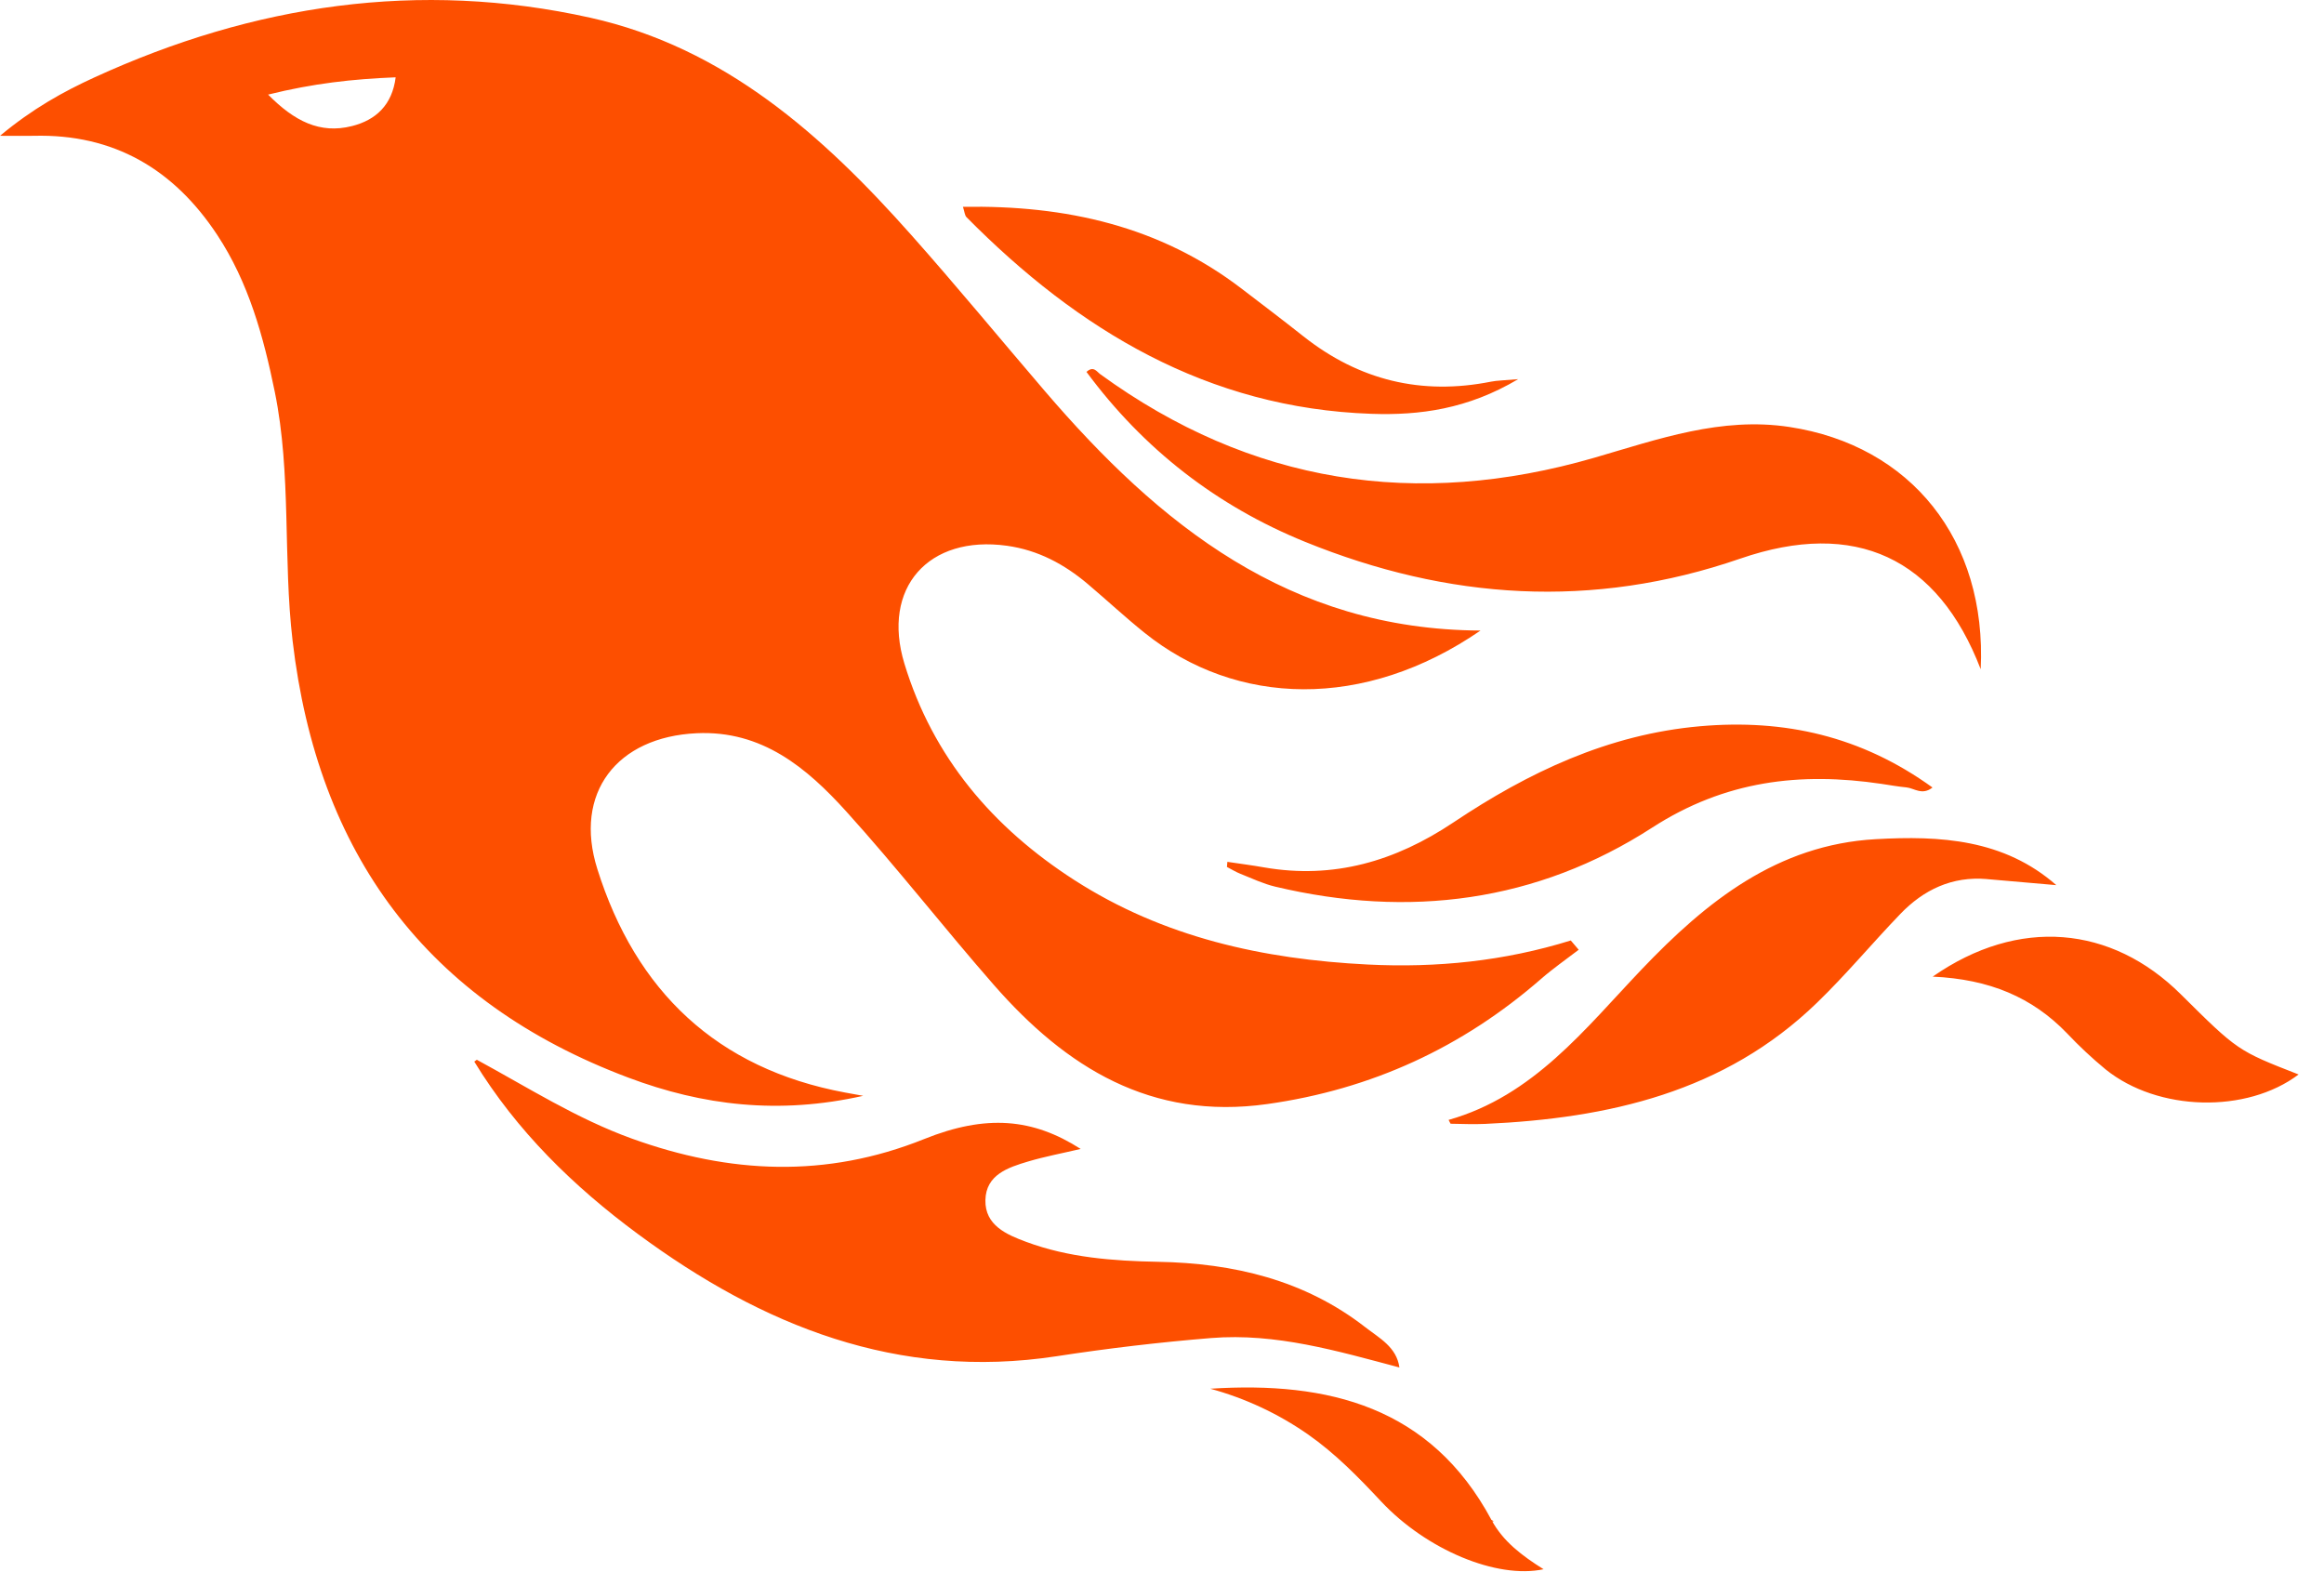
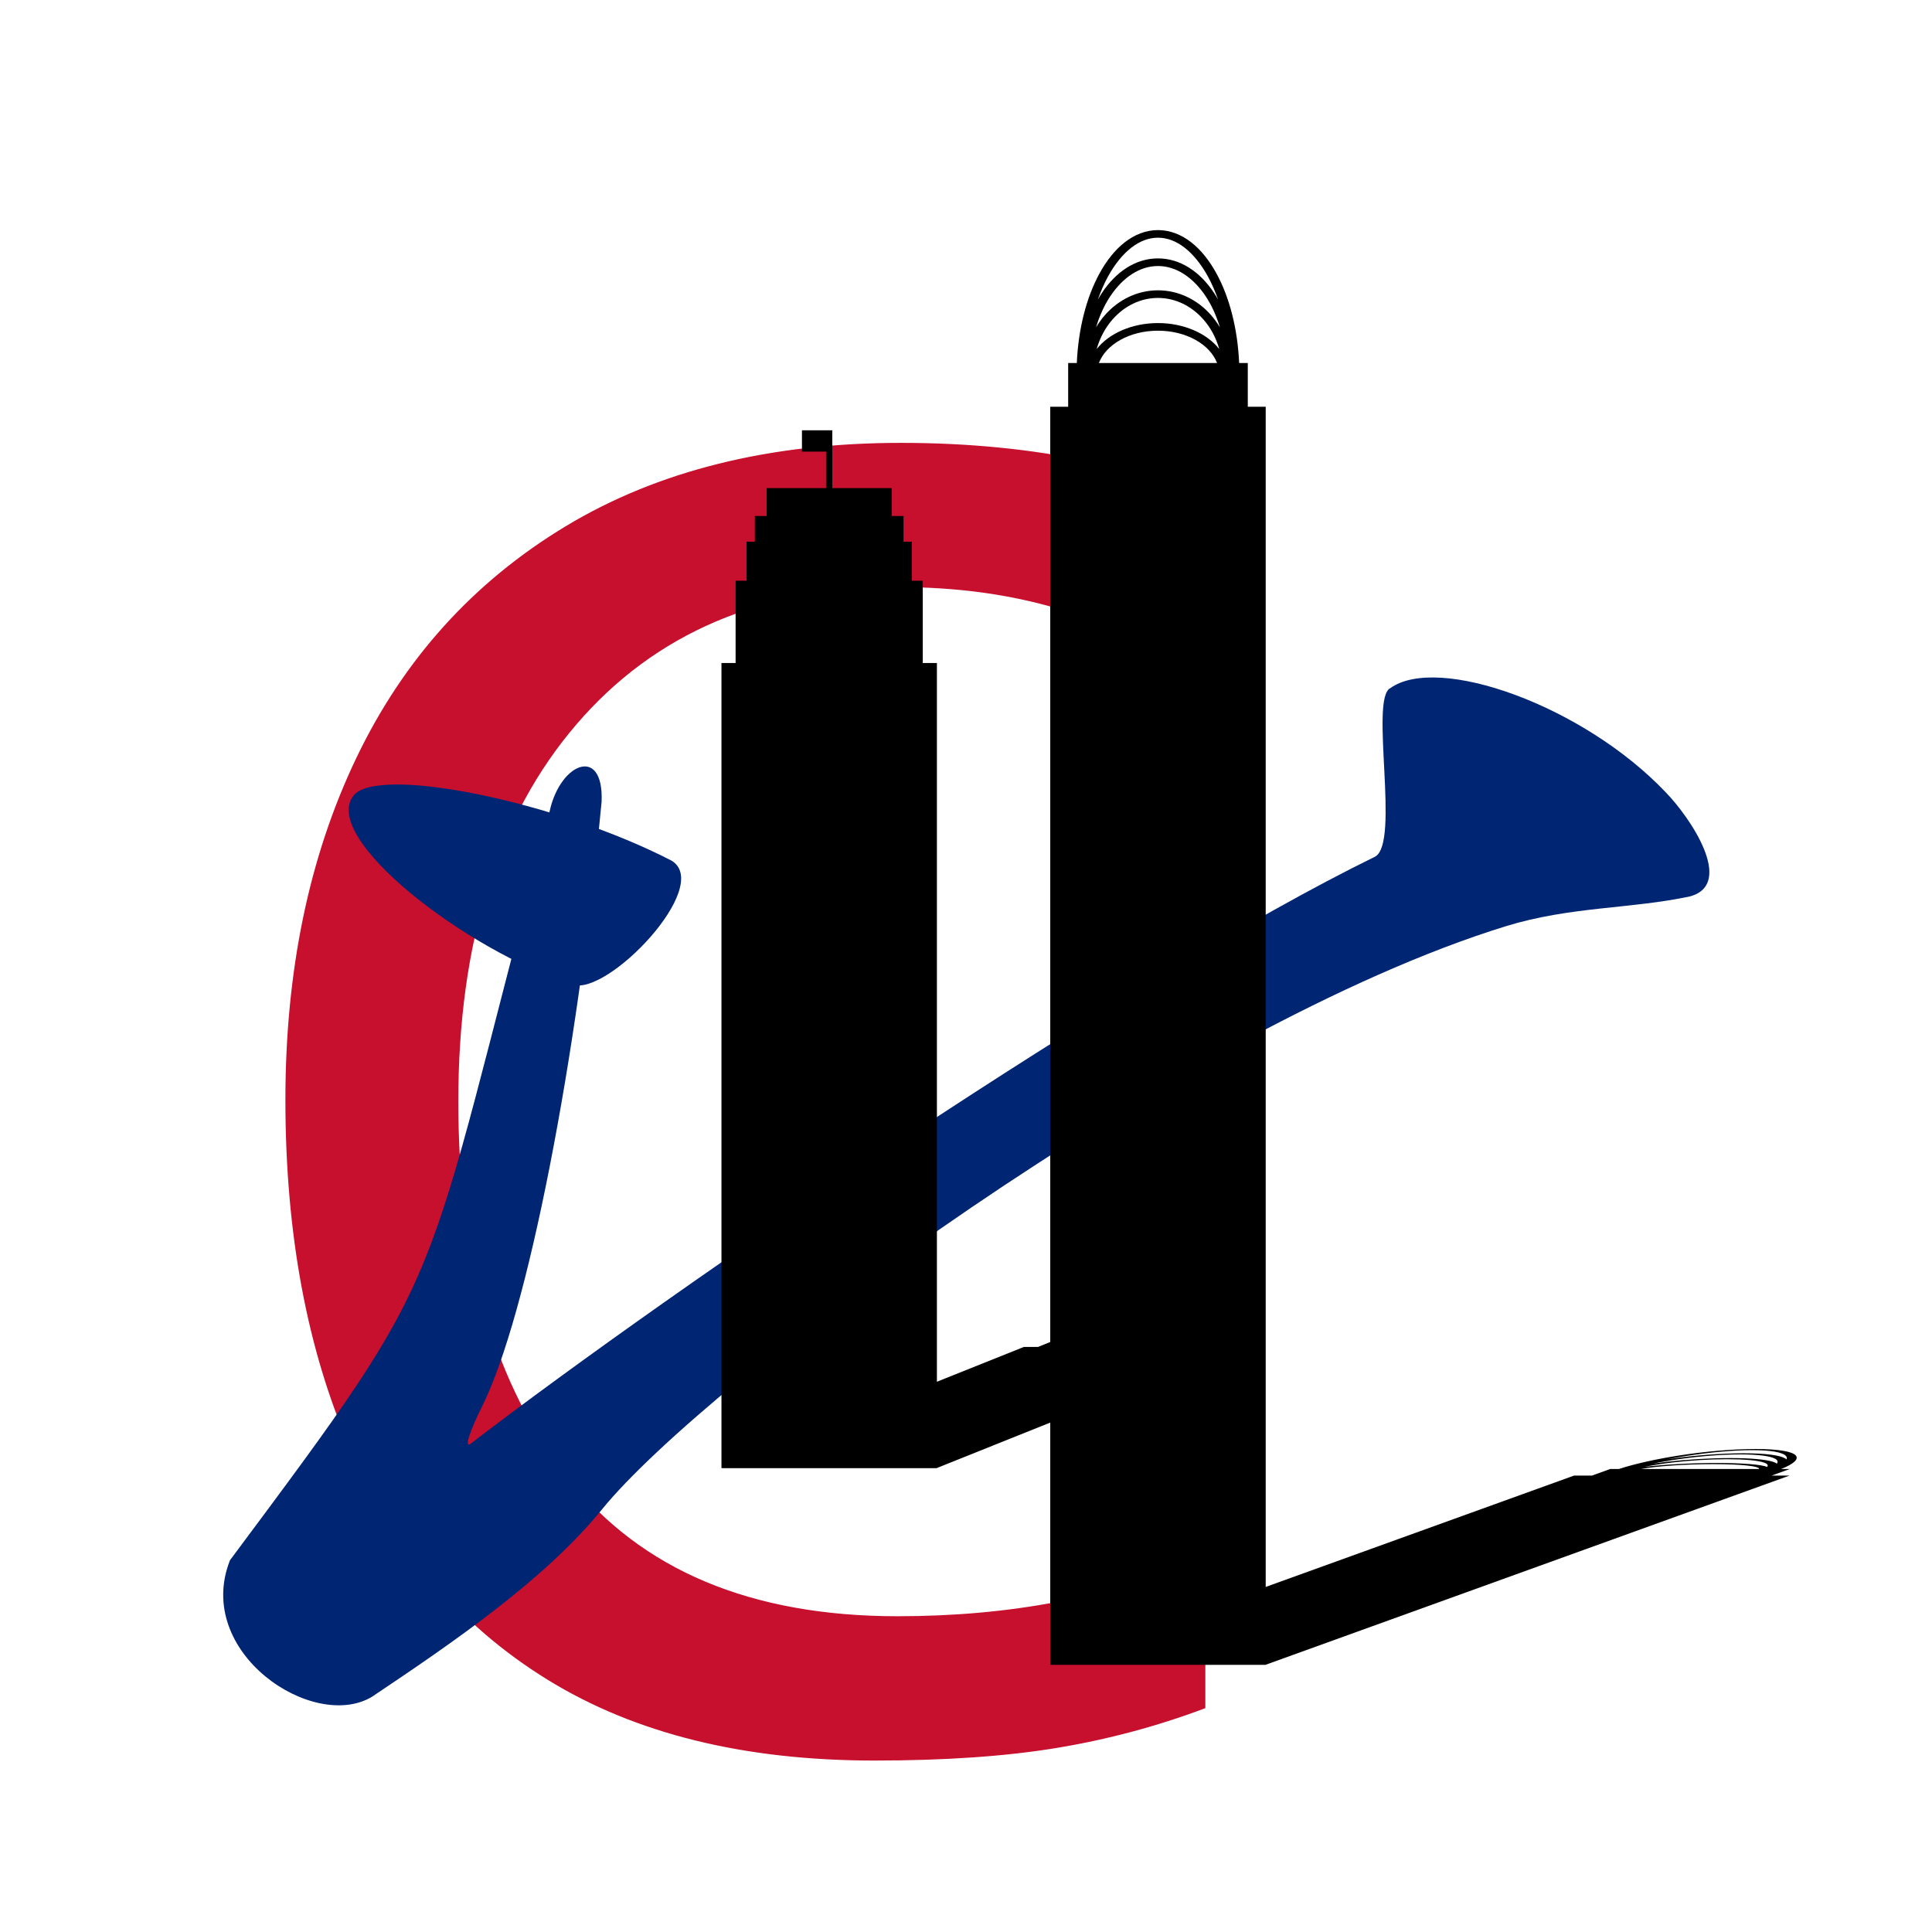
- <svg xmlns="http://www.w3.org/2000/svg" viewBox="0 0 71 48" fill="currentColor" aria-hidden="true">
-   <path d="m26.371 33.477-.552-.1c-3.92-.729-6.397-3.1-7.57-6.829-.733-2.324.597-4.035 3.035-4.148 1.995-.092 3.362 1.055 4.57 2.39 1.557 1.72 2.984 3.558 4.514 5.305 2.202 2.515 4.797 4.134 8.347 3.634 3.183-.448 5.958-1.725 8.371-3.828.363-.316.761-.592 1.144-.886l-.241-.284c-2.027.63-4.093.841-6.205.735-3.195-.16-6.24-.828-8.964-2.582-2.486-1.601-4.319-3.746-5.19-6.611-.704-2.315.736-3.934 3.135-3.6.948.133 1.746.56 2.463 1.165.583.493 1.143 1.015 1.738 1.493 2.8 2.25 6.712 2.375 10.265-.068-5.842-.026-9.817-3.24-13.308-7.313-1.366-1.594-2.7-3.216-4.095-4.785-2.698-3.036-5.692-5.71-9.79-6.623C12.8-.623 7.745.14 2.893 2.361 1.926 2.804.997 3.319 0 4.149c.494 0 .763.006 1.032 0 2.446-.064 4.28 1.023 5.602 3.024.962 1.457 1.415 3.104 1.761 4.798.513 2.515.247 5.078.544 7.605.761 6.494 4.08 11.026 10.26 13.346 2.267.852 4.591 1.135 7.172.555ZM10.751 3.852c-.976.246-1.756-.148-2.56-.962 1.377-.343 2.592-.476 3.897-.528-.107.848-.607 1.306-1.336 1.49Zm32.002 37.924c-.085-.626-.62-.901-1.04-1.228-1.857-1.446-4.03-1.958-6.333-2-1.375-.026-2.735-.128-4.031-.61-.595-.22-1.26-.505-1.244-1.272.015-.78.693-1 1.31-1.184.505-.15 1.026-.247 1.6-.382-1.46-.936-2.886-1.065-4.787-.3-2.993 1.202-5.943 1.06-8.926-.017-1.684-.608-3.179-1.563-4.735-2.408l-.077.057c1.29 2.115 3.034 3.817 5.004 5.271 3.793 2.8 7.936 4.471 12.784 3.73A66.714 66.714 0 0 1 37 40.877c1.98-.16 3.866.398 5.753.899Zm-9.14-30.345c-.105-.076-.206-.266-.42-.069 1.745 2.36 3.985 4.098 6.683 5.193 4.354 1.767 8.773 2.07 13.293.51 3.51-1.21 6.033-.028 7.343 3.38.19-3.955-2.137-6.837-5.843-7.401-2.084-.318-4.01.373-5.962.94-5.434 1.575-10.485.798-15.094-2.553Zm27.085 15.425c.708.059 1.416.123 2.124.185-1.6-1.405-3.55-1.517-5.523-1.404-3.003.17-5.167 1.903-7.14 3.972-1.739 1.824-3.31 3.87-5.903 4.604.043.078.054.117.066.117.35.005.699.021 1.047.005 3.768-.17 7.317-.965 10.14-3.7.89-.86 1.685-1.817 2.544-2.71.716-.746 1.584-1.159 2.645-1.07Zm-8.753-4.67c-2.812.246-5.254 1.409-7.548 2.943-1.766 1.18-3.654 1.738-5.776 1.37-.374-.066-.75-.114-1.124-.17l-.013.156c.135.07.265.151.405.207.354.14.702.308 1.07.395 4.083.971 7.992.474 11.516-1.803 2.221-1.435 4.521-1.707 7.013-1.336.252.038.503.083.756.107.234.022.479.255.795.003-2.179-1.574-4.526-2.096-7.094-1.872Zm-10.049-9.544c1.475.051 2.943-.142 4.486-1.059-.452.04-.643.04-.827.076-2.126.424-4.033-.04-5.733-1.383-.623-.493-1.257-.974-1.889-1.457-2.503-1.914-5.374-2.555-8.514-2.5.05.154.054.26.108.315 3.417 3.455 7.371 5.836 12.369 6.008Zm24.727 17.731c-2.114-2.097-4.952-2.367-7.578-.537 1.738.078 3.043.632 4.101 1.728a13 13 0 0 0 1.182 1.106c1.6 1.29 4.311 1.352 5.896.155-1.861-.726-1.861-.726-3.601-2.452Zm-21.058 16.06c-1.858-3.46-4.981-4.24-8.59-4.008a9.667 9.667 0 0 1 2.977 1.39c.84.586 1.547 1.311 2.243 2.055 1.38 1.473 3.534 2.376 4.962 2.07-.656-.412-1.238-.848-1.592-1.507Zl-.006.006-.036-.004.021.018.012.053Za.127.127 0 0 0 .015.043c.005.008.038 0 .058-.002Zl-.008.01.005.026.024.014Z" fill="#FD4F00" />
+ <svg xmlns="http://www.w3.org/2000/svg" width="190mm" height="190mm" viewBox="0 0 190 190" version="1.1" id="svg1" xml:space="preserve">
+   <defs id="defs1">
+     <rect x="83.75" y="175.605" width="799.677" height="786.169" id="rect11" />
+     <rect x="71.637" y="202.495" width="276.042" height="251.208" id="rect10" />
+     <rect x="119.395" y="247.387" width="403.079" height="348.635" id="rect2" />
+     <rect x="160.746" y="144.536" width="452.52" height="163.448" id="rect16" />
+   </defs>
+   <g id="layer1" style="display:inline" transform="translate(6.99855,-107.8059)">
+     <text xml:space="preserve" transform="matrix(0.3571154,0,0,0.3571154,-19.45101,18.13726)" id="text1" style="font-size:493.333px;font-family:'UTM ThuPhap Thien An';-inkscape-font-specification:'UTM ThuPhap Thien An';white-space:pre;shape-inside:url(#rect11);display:inline;fill:#c70f2e;stroke:#c70f2e;stroke-width:0.756;stroke-dasharray:none;paint-order:stroke fill markers">
+       <tspan x="83.75" y="730.605" id="tspan2">C</tspan>
+     </text>
+     <g id="g33" style="display:inline;opacity:1" transform="matrix(1.208668,0,0,1.208668,-34.85552,28.57427)">
+       <path id="path5705" d="m 67.542,131.872 c -10.611,39.9 -7.504,35.664 -25.786,60.206 -2.947,7.473 6.744,13.897 11.489,11.041 6.567,-4.397 13.982,-9.468 18.609,-15.164 8.402,-10.342 46.981,-39.091 73.078,-47.153 5.255,-1.624 10.154,-1.39 14.951,-2.427 3.605,-1.025 -0.017,-6.383 -1.997,-8.411 -6.674,-7.033 -18.429,-11.194 -22.28,-8.422 -1.689,0.835 0.82,12.529 -1.229,13.627 -19.803,9.693 -56.516,34.71 -73.202,47.521 -0.625,0.291 0.571,-2.253 0.983,-3.078 3.666,-7.339 7.654,-27.934 9.658,-48.889 0.19,-4.708 -3.575,-3.071 -4.275,1.149 z" style="display:inline;fill:#002673;fill-opacity:1;fill-rule:evenodd;stroke:none;stroke-width:0.425px;stroke-linecap:butt;stroke-linejoin:miter;stroke-opacity:1" transform="matrix(1.005946,0,0,1.005946,-0.2450446,-0.7175865)" />
+       <path id="path5703" d="m 51.734,130.254 c -2.632,3.409 9.107,12.512 17.712,15.253 2.781,1.037 11.402,-7.953 8.034,-10.011 -9.261,-4.796 -23.875,-7.771 -25.746,-5.242 z" style="display:inline;fill:#002673;fill-opacity:1;fill-rule:evenodd;stroke:none;stroke-width:4.25;stroke-linecap:round;stroke-linejoin:round;stroke-miterlimit:4;stroke-dasharray:none;stroke-opacity:1" transform="matrix(1.005946,0,0,1.005946,-0.2450446,-0.7175865)" />
+     </g>
+     <g id="g5" style="display:inline;opacity:1" transform="matrix(1.208668,0,0,1.208668,-36.07734,29.18518)">
+       <path id="path74" style="color:#000000;display:inline;opacity:1;fill:#000000;stroke-width:0.123;stroke-linecap:round;-inkscape-stroke:none;paint-order:stroke fill markers" d="m 121.029,171.794 -0.122,0.049 -0.53,0.212 h 1.962 l -1.115,0.446 h -4.835 l -0.155,0.062 -0.698,0.279 h -0.96 l -0.155,0.062 -0.629,0.252 h -0.676 l -0.155,0.062 -1.039,0.416 h -0.889 l -0.155,0.062 -2.359,0.944 h -1.151 l -0.181,0.072 -24.425,9.776 h 17.531 l 24.605,-9.849 h -1.151 l 2.515,-1.007 h -0.889 l 1.194,-0.478 h -0.676 l 0.784,-0.314 h -0.96 l 0.853,-0.341 h -4.835 l 1.768,-0.708 z" />
+       <path id="path68" style="color:#000000;display:inline;opacity:1;fill:#000000;stroke-linecap:round;-inkscape-stroke:none;paint-order:stroke fill markers" d="m 101.491,62.327 v 0.906 3.927 h 6.972 v 8.263 H 91.283 v 1.151 5.168 h -3.412 v 1.151 4.662 h -2.402 v 1.151 7.695 h -3.16 v 1.151 17.481 h -4.091 v 1.339 180.967 H 140.51 V 115.032 h -4.091 V 96.401 h -3.158 v -8.846 h -2.402 v -5.812 h -3.412 V 75.423 H 110.266 V 62.327 Z" transform="matrix(0.2814323,0,0,0.35927,60.74675,77.6658)" />
+       <path id="path73" style="color:#000000;display:inline;opacity:1;fill:#000000;stroke-width:0.115;stroke-linecap:round;-inkscape-stroke:none;paint-order:stroke fill markers" d="m 166.884,182.947 c -0.977,0 -2.046,0.055 -3.101,0.148 -1.055,0.093 -2.112,0.224 -3.135,0.384 -1.841,0.288 -3.571,0.67 -4.87,1.094 h -0.703 l -0.12,0.043 -1.363,0.492 h -1.458 l -0.366,0.132 -42.254,15.259 h 17.531 l 42.62,-15.391 h -1.458 l 1.483,-0.536 h -0.703 c 1.05,-0.424 1.436,-0.806 1.189,-1.094 -0.137,-0.16 -0.468,-0.291 -1.008,-0.384 -0.54,-0.093 -1.306,-0.148 -2.283,-0.148 z m -0.258,0.093 c 0.749,0 1.361,0.041 1.833,0.123 0.472,0.081 0.789,0.203 0.92,0.354 0.072,0.084 0.085,0.178 0.041,0.28 -0.029,-0.03 -0.065,-0.059 -0.111,-0.086 -0.419,-0.252 -1.554,-0.417 -3.384,-0.417 -1.83,0 -3.882,0.166 -5.695,0.417 -0.201,0.028 -0.398,0.057 -0.594,0.087 0.519,-0.102 1.054,-0.196 1.595,-0.281 0.971,-0.152 1.96,-0.273 2.883,-0.354 0.923,-0.081 1.764,-0.123 2.512,-0.123 z m -0.959,0.346 c 1.457,0 2.466,0.135 2.856,0.369 0.181,0.109 0.217,0.238 0.106,0.382 -0.064,-0.055 -0.169,-0.106 -0.314,-0.152 -0.569,-0.183 -1.768,-0.301 -3.471,-0.301 -1.702,0 -3.553,0.118 -5.137,0.301 -0.403,0.047 -0.79,0.098 -1.156,0.152 0.684,-0.144 1.437,-0.273 2.219,-0.381 1.687,-0.234 3.441,-0.369 4.898,-0.369 z m -1.081,0.391 c 1.42,0 2.453,0.098 2.965,0.262 0.31,0.1 0.412,0.224 0.289,0.363 -0.462,-0.191 -1.983,-0.318 -4.106,-0.318 -2.124,0 -4.351,0.128 -5.87,0.319 0.649,-0.139 1.441,-0.264 2.303,-0.364 1.426,-0.165 2.998,-0.262 4.419,-0.262 z m -1.11,0.401 c 2.32,0 3.768,0.169 3.711,0.395 h -9.61 c 1.196,-0.226 3.579,-0.395 5.899,-0.395 z" />
+       <path id="path56" style="color:#000000;display:inline;opacity:1;fill:#000000;stroke-linecap:round;-inkscape-stroke:none;paint-order:stroke fill markers" d="m 105.63,24.707 c -3.283,0 -6.364,1.23 -9.044,3.308 -2.68,2.078 -5.013,5.009 -6.962,8.582 -3.508,6.431 -5.767,14.968 -6.186,24.45 h -2.364 v 0.969 11.001 H 76.176 V 75.973 416.989 H 135.088 V 73.017 h -4.899 V 61.047 h -2.364 c -0.419,-9.482 -2.676,-18.019 -6.184,-24.45 -1.949,-3.574 -4.282,-6.504 -6.962,-8.582 -2.68,-2.078 -5.767,-3.308 -9.049,-3.308 z m 0,2.08 c 2.516,0 4.958,0.924 7.302,2.742 2.345,1.818 4.538,4.527 6.389,7.921 1.029,1.886 1.947,3.988 2.744,6.257 -0.375,-0.666 -0.765,-1.313 -1.177,-1.931 -3.75,-5.625 -9.108,-9.329 -15.258,-9.329 -6.15,0 -11.503,3.704 -15.253,9.329 -0.415,0.622 -0.809,1.273 -1.186,1.943 0.798,-2.274 1.718,-4.38 2.749,-6.269 1.851,-3.393 4.044,-6.103 6.389,-7.921 2.345,-1.818 4.785,-2.742 7.301,-2.742 z m 0,7.744 c 4.896,0 9.541,3.012 13.03,8.245 1.619,2.428 2.945,5.32 3.907,8.532 -0.724,-1.221 -1.551,-2.362 -2.473,-3.405 -3.618,-4.095 -8.744,-6.728 -14.464,-6.728 -5.72,0 -10.844,2.633 -14.462,6.728 -0.921,1.042 -1.746,2.18 -2.469,3.399 0.962,-3.209 2.288,-6.099 3.906,-8.525 3.489,-5.233 8.131,-8.245 13.026,-8.245 z m 0,8.728 c 4.774,0 9.15,2.179 12.408,5.866 1.968,2.227 3.469,5.008 4.354,8.122 -3.33,-4.265 -9.627,-7.117 -16.762,-7.117 -7.136,0 -13.433,2.852 -16.762,7.118 0.885,-3.115 2.387,-5.896 4.355,-8.124 3.258,-3.687 7.633,-5.866 12.406,-5.866 z m 0,8.956 c 7.796,0 14.235,3.779 16.149,8.832 H 89.483 c 1.914,-5.054 8.351,-8.832 16.147,-8.832 z" transform="matrix(0.2975712,0,0,0.2975712,86.84474,76.41666)" />
+     </g>
+   </g>
</svg>
